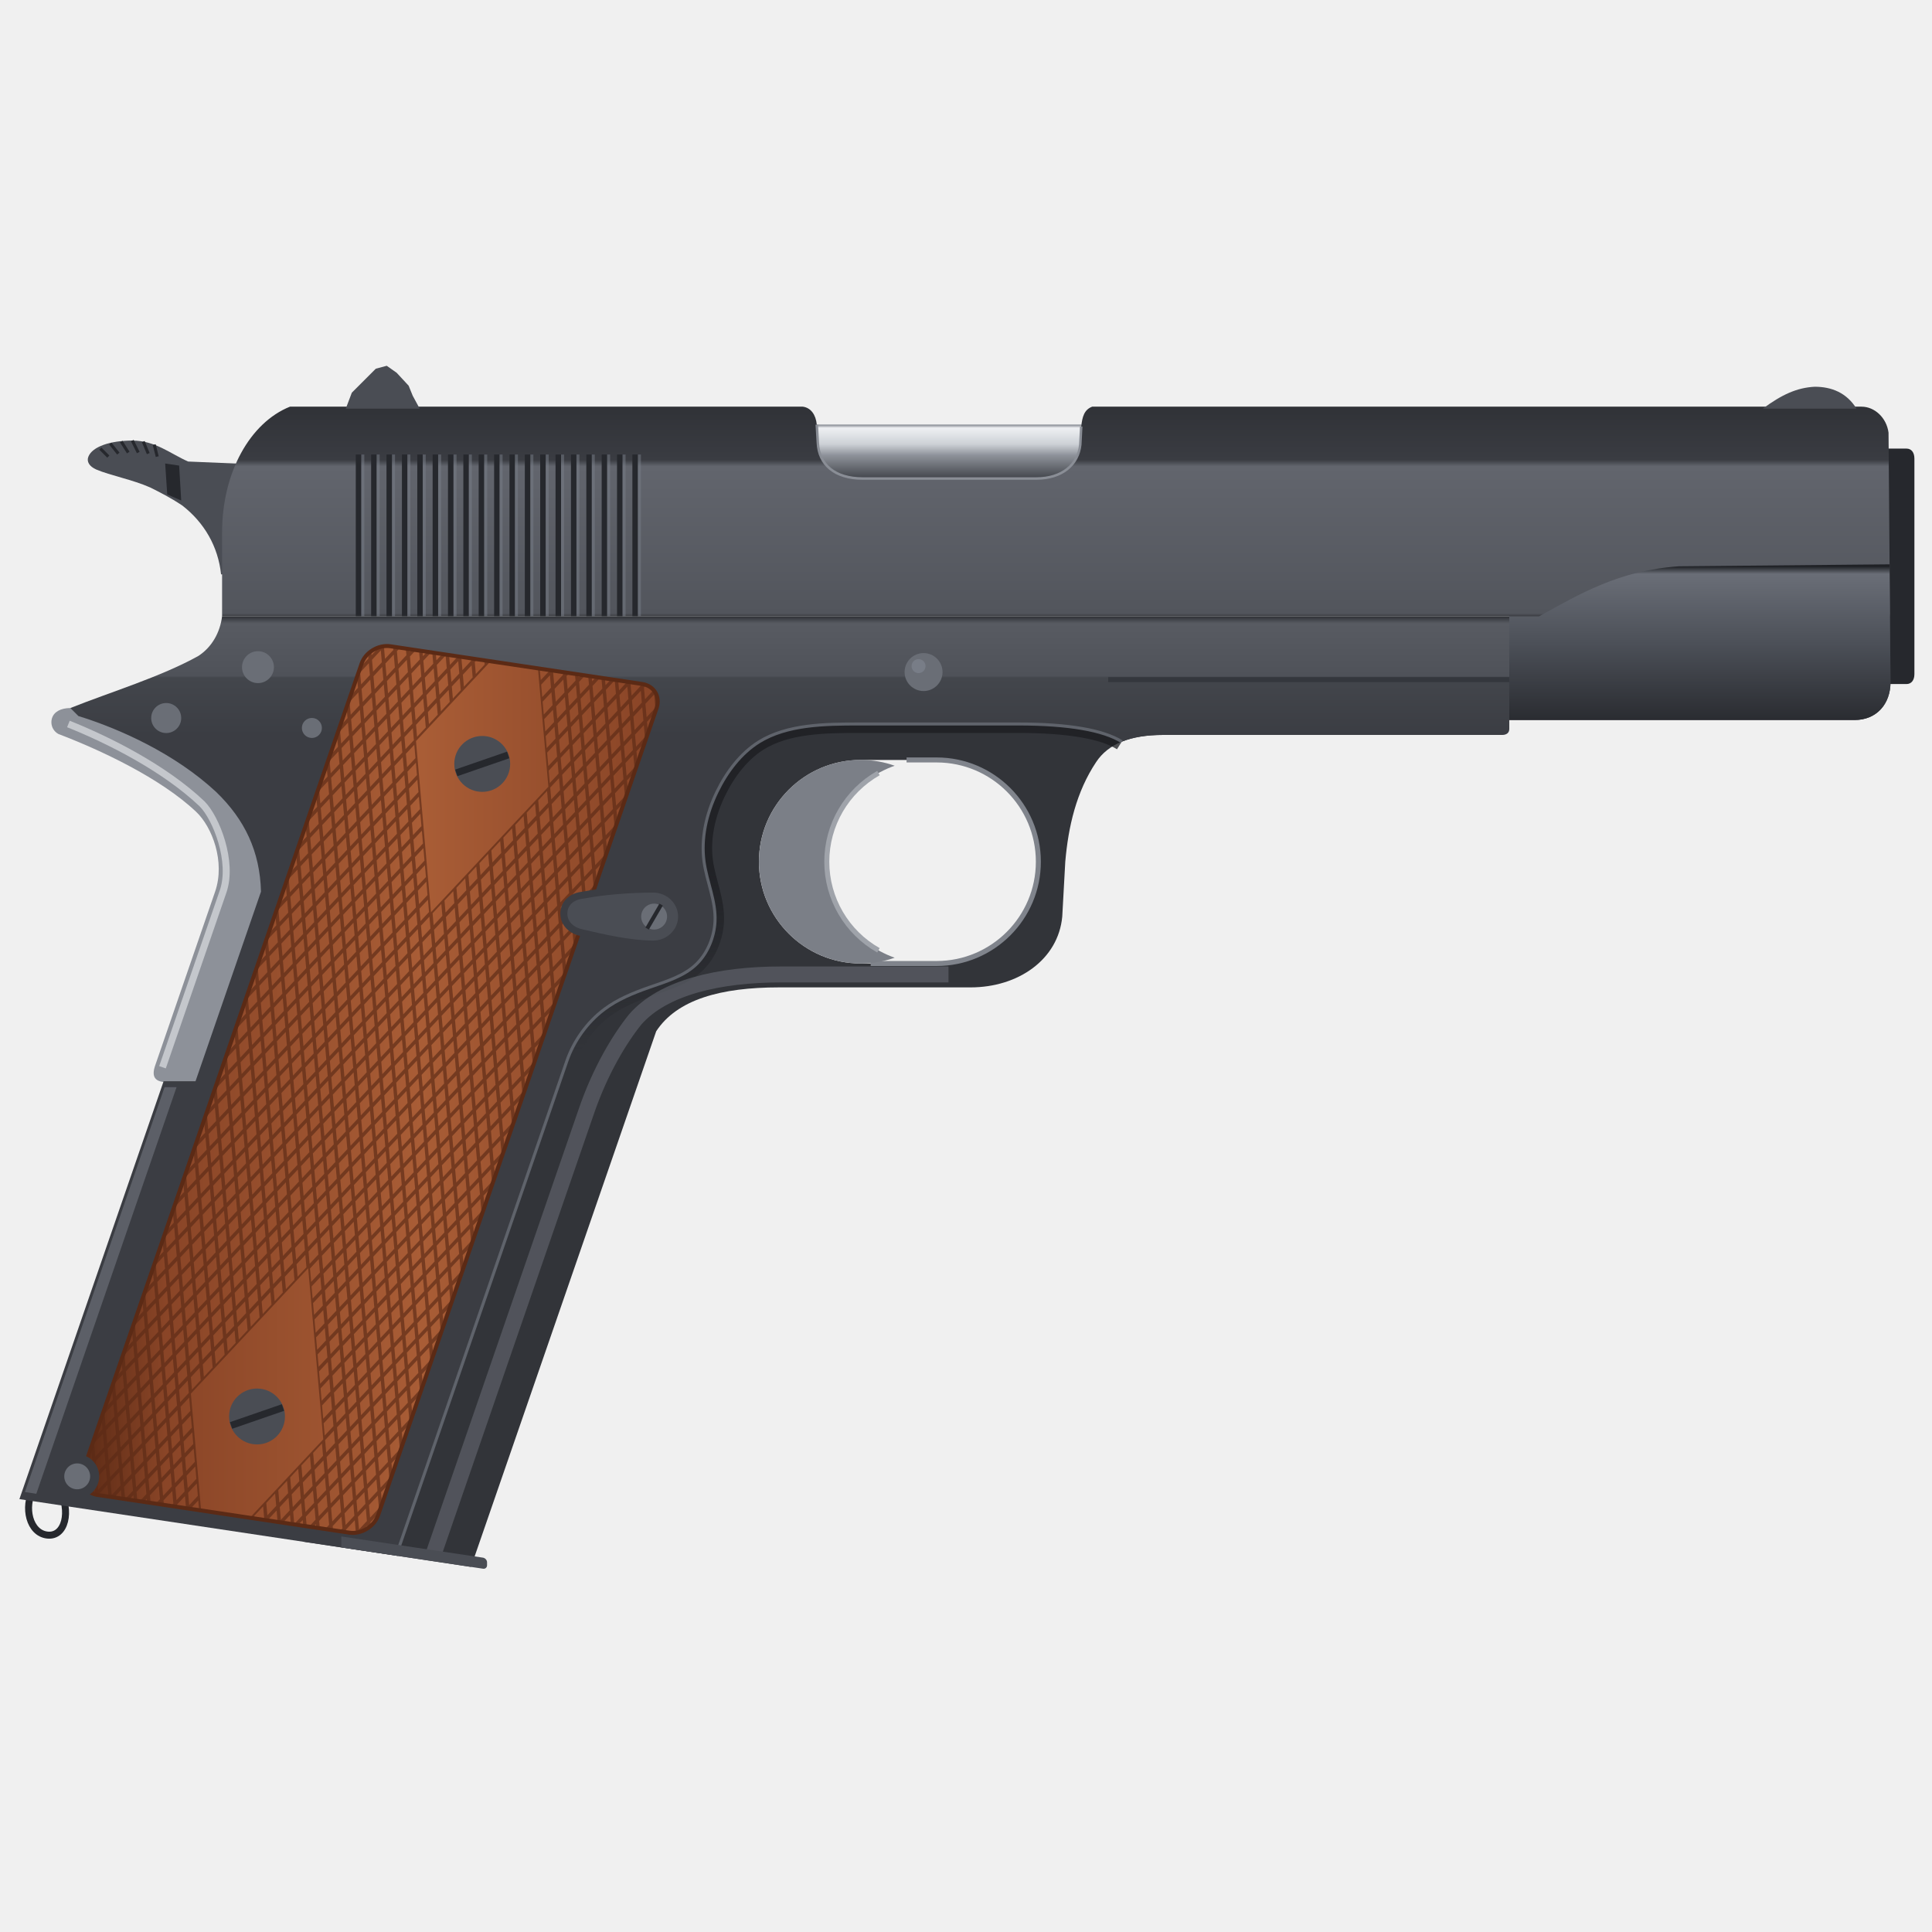
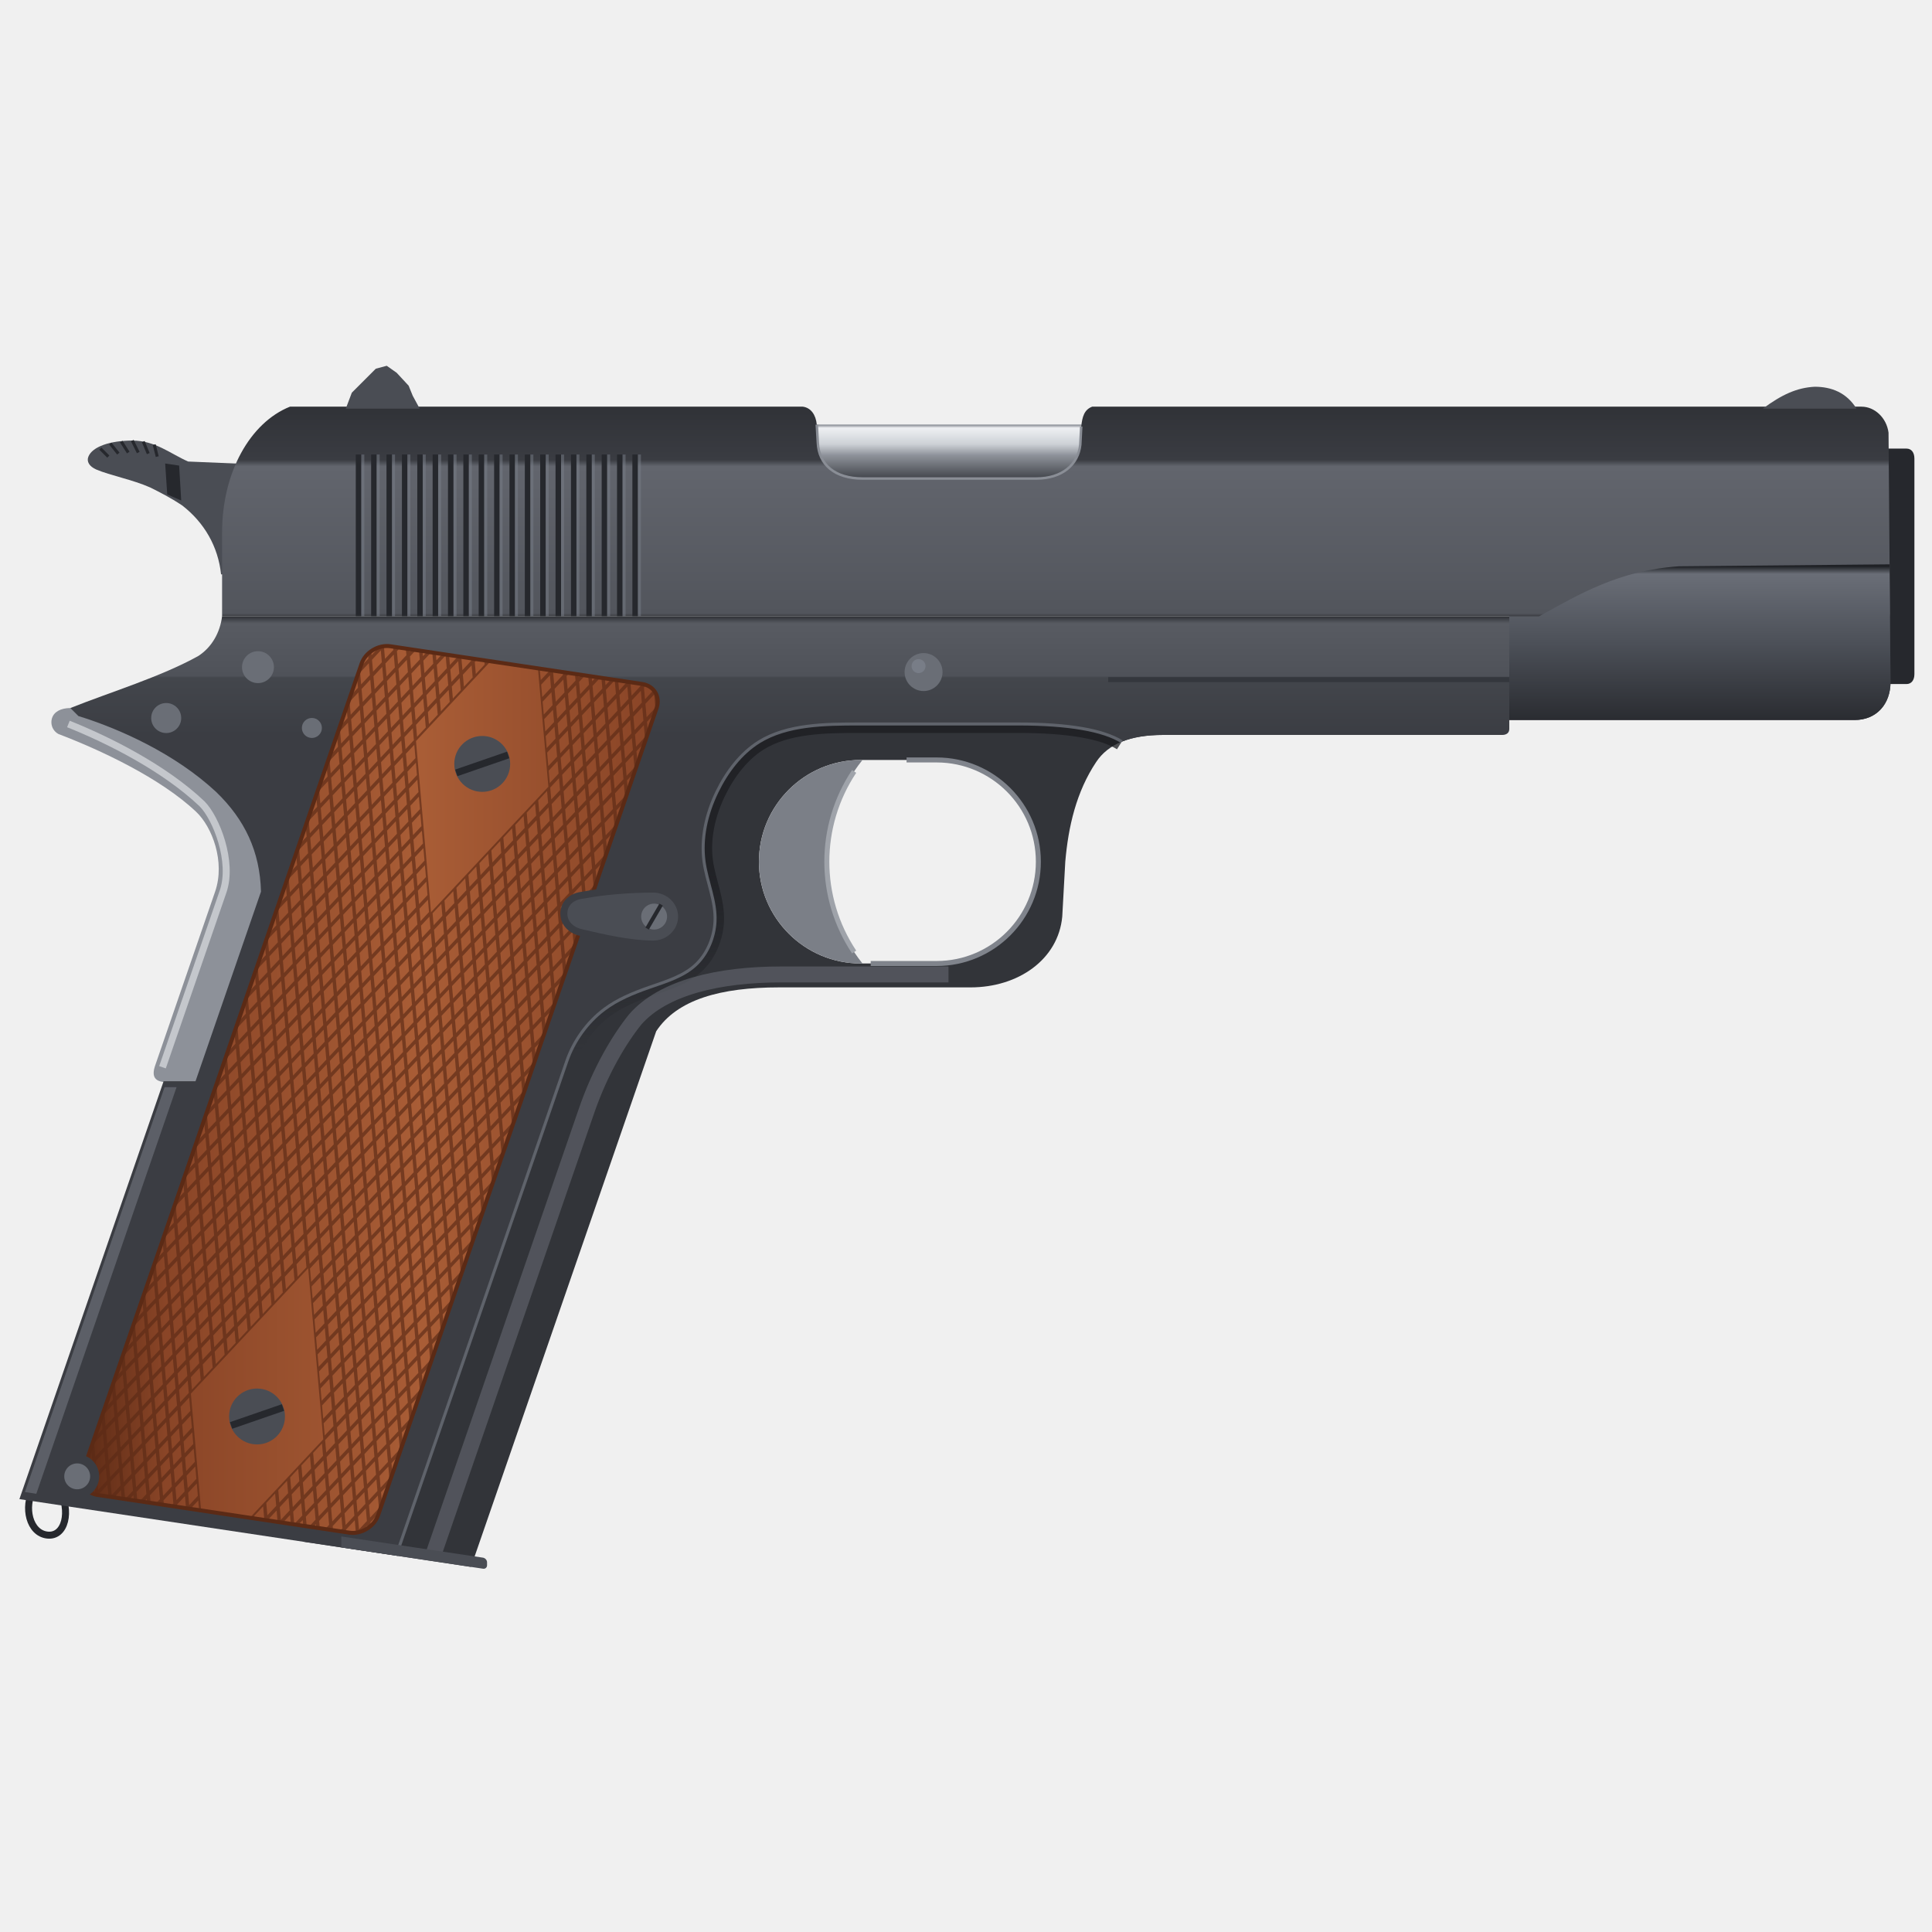
<svg xmlns="http://www.w3.org/2000/svg" width="256" height="256" viewBox="-113.56 -65.43 224 224" fill-rule="evenodd" stroke-linejoin="round" clip-rule="evenodd">
  <defs>
    <linearGradient id="m1911-slide-shading" gradientUnits="userSpaceOnUse" x1="0" y1="-18.28" x2="0" y2="18.05">
      <stop offset="0" stop-color="#303237" />
      <stop offset="0.17" stop-color="#3a3c42" />
      <stop offset="0.19" stop-color="#62656d" />
      <stop offset="0.66" stop-color="#52555c" />
      <stop offset="0.67" stop-color="#36383d" />
      <stop offset="1" stop-color="#36383d" />
    </linearGradient>
    <linearGradient id="m1911-nose-shading" gradientUnits="userSpaceOnUse" x1="0" y1="0.23" x2="0" y2="18.05">
      <stop offset="0" stop-color="#1f2125" />
      <stop offset="0.05" stop-color="#6a6e77" />
      <stop offset="0.5" stop-color="#4c5058" />
      <stop offset="1" stop-color="#2a2c31" />
    </linearGradient>
    <linearGradient id="m1911-frame-shading" gradientUnits="userSpaceOnUse" x1="0" y1="6.02" x2="0" y2="19.78">
      <stop offset="0" stop-color="#2e3035" />
      <stop offset="0.06" stop-color="#585b62" />
      <stop offset="0.5" stop-color="#4f5259" />
      <stop offset="0.52" stop-color="#43464c" />
      <stop offset="1" stop-color="#3b3d43" />
    </linearGradient>
    <linearGradient id="m1911-barrel-shading" gradientUnits="userSpaceOnUse" x1="0" y1="-16.2" x2="0" y2="-9.72">
      <stop offset="0" stop-color="#7e828a" />
      <stop offset="0.06" stop-color="#eef0f3" />
      <stop offset="0.35" stop-color="#cdd1d6" />
      <stop offset="0.55" stop-color="#8e929a" />
      <stop offset="1" stop-color="#3c3f45" />
    </linearGradient>
    <linearGradient id="m1911-wood-shading" gradientUnits="userSpaceOnUse" x1="-104.24" y1="-26.84" x2="-38.29" y2="-26.84">
      <stop offset="0" stop-color="#5b2a15" />
      <stop offset="0.15" stop-color="#8a4527" />
      <stop offset="0.6" stop-color="#a95d36" />
      <stop offset="1" stop-color="#8a4527" />
    </linearGradient>
    <mask id="m1911-panel-notches" maskUnits="userSpaceOnUse" x="-118.12" y="-26.84" width="231.39" height="147.86">
      <rect x="-118.12" y="-26.84" width="231.39" height="147.86" fill="white" />
      <path d="M-45.93,38.76 C-43.5,38.29 -40.38,38.06 -37.83,38.06 C-36.21,38.06 -34.94,39.34 -34.94,40.84 C-34.94,42.34 -36.21,43.62 -37.83,43.62 C-40.38,43.62 -43.5,42.92 -45.93,42.34 C-47.09,42.11 -47.78,41.42 -47.78,40.49 C-47.78,39.57 -47.09,38.87 -45.93,38.76 Z" fill="black" stroke="black" stroke-width="1.62" />
      <circle cx="-104.61" cy="105.74" r="2.55" fill="black" />
    </mask>
    <linearGradient id="m1911-rim-shadow" gradientUnits="userSpaceOnUse" x1="0" y1="35.63" x2="0" y2="56.46">
      <stop offset="0" stop-color="#1b1c20" stop-opacity="0.75" />
      <stop offset="1" stop-color="#1b1c20" stop-opacity="0" />
    </linearGradient>
    <clipPath id="m1911-panel-clip">
      <path d="M-71.64,11.52 C-71.19,10.2 -69.68,9.29 -68.29,9.5 L-39.12,13.87 C-37.73,14.08 -36.98,15.34 -37.43,16.66 L-69.72,110.24 C-70.17,111.56 -71.68,112.48 -73.06,112.27 L-102.24,107.9 C-103.63,107.69 -104.38,106.44 -103.93,105.11 Z" />
    </clipPath>
  </defs>
  <g id="hammer">
    <path d="M-103.31,-12.49 C-102.85,-13.65 -100.77,-14.35 -98.22,-14.35 C-95.56,-14.35 -93.83,-12.84 -91.75,-11.92 L-83.42,-11.57 L-83.42,1.16 L-87.93,1.16 C-88.27,-2.08 -89.89,-4.86 -92.44,-6.83 C-93.83,-7.75 -94.98,-8.33 -96.14,-8.91 C-98.22,-9.83 -100.77,-10.3 -102.39,-10.99 C-103.2,-11.34 -103.55,-11.92 -103.31,-12.49 Z" fill="#4a4d54" />
    <path d="M-94.41,-11.69 L-92.79,-11.45 L-92.55,-7.4 L-94.17,-8.1 Z" fill="#26282d" />
    <path d="M-101.93,-13.42 L-101,-12.49 M-100.77,-14 L-99.84,-12.84 M-99.5,-14.23 L-98.69,-12.96 M-98.22,-14.35 L-97.53,-12.96 M-96.95,-14.23 L-96.37,-12.84 M-95.68,-13.88 L-95.33,-12.49" stroke="#26282d" stroke-width="0.35" fill="none" />
  </g>
  <g id="barrel">
    <rect x="-20.36" y="-16.2" width="33.55" height="7.29" fill="url(#m1911-barrel-shading)" />
    <path d="M104.93,-13.42 L107.48,-13.42 C108.06,-13.42 108.4,-12.96 108.4,-12.26 L108.4,12.73 C108.4,13.42 108.06,13.88 107.48,13.88 L104.93,13.88 Z" fill="#26282d" />
  </g>
  <g id="trigger-guard">
    <path d="M21.29,19.78 C19.38,19.78 17.79,20.04 16.5,20.56 C15.21,21.09 14.23,21.87 13.54,22.91 C11.22,26.38 10.3,30.43 9.95,34.48 L9.6,40.84 C9.14,45.81 4.51,49.05 -1.04,49.05 L-23.25,49.05 C-29.96,49.05 -35.06,50.44 -37.48,54.14 L-58.95,116.24 L-78.3,113.33 L-57.88,54.14 L-34.82,22.91 L-30.2,17.7 L21.29,17.7 Z M-13.77,22.68 L-4.97,22.68 C1.54,22.68 6.83,27.96 6.83,34.48 C6.83,40.99 1.54,46.28 -4.97,46.28 L-13.77,46.28 C-20.28,46.28 -25.57,40.99 -25.57,34.48 C-25.57,27.96 -20.28,22.68 -13.77,22.68 Z" fill="#323439" />
    <path d="M16.5,20.56 C14.35,19.21 10.3,18.51 4.51,18.51 L-14,18.51 C-17.92,18.51 -22.31,18.56 -25.57,20.59 C-27.66,21.9 -29.29,24.03 -30.43,26.38 C-31.67,28.93 -32.3,31.76 -31.93,34.48 C-31.61,36.8 -30.54,39.05 -30.66,41.42 C-30.75,43.19 -31.5,45.04 -32.74,46.28 C-34.19,47.74 -36.29,48.35 -38.29,49.05 C-40.17,49.71 -41.96,50.44 -43.5,51.6 C-45.48,53.08 -47.05,55.28 -47.85,57.62" stroke="url(#m1911-rim-shadow)" stroke-width="2.08" fill="none" />
    <path d="M-3.59,47.55 L-23.02,47.55 C-30.2,47.55 -36.67,49.05 -39.91,52.76 C-41.77,55.07 -43.98,58.77 -45.57,63.4 L-63.26,114.66" stroke="#6a6e76" stroke-width="1.85" opacity="0.55" fill="none" />
    <path d="M-8.45,22.68 L-4.97,22.68 C1.54,22.68 6.83,27.96 6.83,34.48 C6.83,40.99 1.54,46.28 -4.97,46.28 L-12.61,46.28" stroke="#80848c" stroke-width="0.58" fill="none" />
  </g>
  <g id="trigger">
-     <path d="M-9.83,23.35 C-14.73,21.62 -20.17,23.29 -23.25,27.45 C-26.34,31.63 -26.34,37.32 -23.25,41.5 C-20.17,45.66 -14.73,47.33 -9.83,45.61 C-14.55,43.94 -17.7,39.47 -17.7,34.48 C-17.7,29.48 -14.55,25.01 -9.83,23.35 Z" fill="#7b7f87" />
-     <path d="M-11.71,44.75 C-15.41,42.66 -17.7,38.73 -17.7,34.48 C-17.7,30.22 -15.41,26.3 -11.71,24.2" stroke="#9fa3aa" stroke-width="0.58" fill="none" />
+     <path d="M-13.56,22.68 C-17.83,22.61 -21.8,24.84 -23.95,28.52 C-26.11,32.2 -26.11,36.76 -23.95,40.43 C-21.8,44.11 -17.83,46.35 -13.56,46.28 C-19.08,39.38 -19.08,29.57 -13.56,22.68 Z" fill="#7b7f87" />
+     <path d="M-14.53,44.95 C-18.75,38.61 -18.75,30.35 -14.53,24.01" stroke="#9fa3aa" stroke-width="0.58" fill="none" />
  </g>
  <g id="grip-safety">
    <path d="M-107.02,17.12 C-107.83,17.7 -107.83,19.09 -106.79,19.67 C-101.93,21.52 -94.98,24.76 -90.82,28.69 C-88.97,30.43 -87.42,34.48 -88.62,37.95 L-95.56,58.08 C-96.05,59.47 -95.55,60.04 -94.16,60.04 L-89.54,60.04 L-81.91,37.95 C-82.84,31.58 -86.31,26.61 -91.28,23.14 C-95.91,19.67 -100.54,17.82 -104.24,16.78 C-105.4,16.54 -106.44,16.66 -107.02,17.12 Z" fill="#8d9199" />
    <path d="M-105.63,18.51 C-101,20.36 -94.52,23.6 -90.13,27.77 C-88.51,29.39 -86.49,34.48 -87.7,37.95 L-94.72,58.31" stroke="#c4c7cc" stroke-width="0.81" fill="none" />
  </g>
  <g id="lanyard-loop">
    <path d="M-109.69,107.22 C-110.85,109.31 -110.15,112.32 -108.07,112.55 C-105.99,112.78 -105.29,109.77 -106.68,107.22" stroke="#26282d" stroke-width="0.81" fill="none" />
  </g>
  <g id="frame">
    <path d="M-87.81,6.02 L61.43,6.02 L61.43,19.09 C61.43,19.55 61.09,19.78 60.62,19.78 L21.29,19.78 C19.38,19.78 17.79,20.04 16.5,20.56 C14.35,19.21 10.3,18.51 4.51,18.51 L-14,18.51 C-17.92,18.51 -22.31,18.56 -25.57,20.59 C-27.66,21.9 -29.29,24.03 -30.43,26.38 C-31.67,28.93 -32.3,31.76 -31.93,34.48 C-31.61,36.8 -30.54,39.05 -30.66,41.42 C-30.75,43.19 -31.5,45.04 -32.74,46.28 C-34.19,47.74 -36.29,48.35 -38.29,49.05 C-40.17,49.71 -41.96,50.44 -43.5,51.6 C-45.48,53.08 -47.05,55.28 -47.85,57.62 L-67.63,114.94 L-111.31,108.38 L-94.59,59.93 L-90.89,59.93 L-83.3,37.95 C-83.42,33.32 -85.15,29.62 -88.51,26.38 C-93.25,21.98 -99.61,19.09 -104.47,17.59 L-105.4,16.66 C-100.77,14.81 -94.98,13.07 -90.59,10.64 C-88.97,9.6 -88.04,7.87 -87.81,6.02 Z" fill="url(#m1911-frame-shading)" />
    <path d="M16.5,20.56 C14.35,19.21 10.3,18.51 4.51,18.51 L-14,18.51 C-17.92,18.51 -22.31,18.56 -25.57,20.59 C-27.66,21.9 -29.29,24.03 -30.43,26.38 C-31.67,28.93 -32.3,31.76 -31.93,34.48 C-31.61,36.8 -30.54,39.05 -30.66,41.42 C-30.75,43.19 -31.5,45.04 -32.74,46.28 C-34.19,47.74 -36.29,48.35 -38.29,49.05 C-40.17,49.71 -41.96,50.44 -43.5,51.6 C-45.48,53.08 -47.05,55.28 -47.85,57.62 L-67.63,114.94" stroke="#5f636b" stroke-width="0.35" fill="none" />
    <path d="M-94.48,60.62 L-110.67,107.56 L-109.35,107.76 L-93.09,60.62 Z" fill="#6a6e76" opacity="0.7" />
    <path d="M14.92,13.07 L61.43,13.07 L61.43,13.65 L14.92,13.65 Z" fill="#26282d" opacity="0.5" />
  </g>
  <g id="magazine">
    <path d="M-73.99,112.71 L-57.55,115.17 C-57.3,115.22 -57.09,115.45 -57.09,115.71 L-57.09,116.05 C-57.09,116.31 -57.3,116.49 -57.55,116.45 L-73.99,113.98 Z" fill="#4a4d54" />
  </g>
  <g id="grip-panel" mask="url(#m1911-panel-notches)">
    <path d="M-71.64,11.52 C-71.19,10.2 -69.68,9.29 -68.29,9.5 L-39.12,13.87 C-37.73,14.08 -36.98,15.34 -37.43,16.66 L-69.72,110.24 C-70.17,111.56 -71.68,112.48 -73.06,112.27 L-102.24,107.9 C-103.63,107.69 -104.38,106.44 -103.93,105.11 Z" fill="url(#m1911-wood-shading)" />
    <g clip-path="url(#m1911-panel-clip)">
      <path d="M34.59,-112.69 L56.92,140.8 M33.2,-112.57 L55.42,140.91 M31.7,-112.45 L54.03,141.03 M30.2,-112.34 L52.52,141.15 M28.69,-112.22 L51.02,141.38 M27.19,-112.11 L49.52,141.49 M25.8,-111.99 L48.13,141.61 M24.3,-111.88 L46.62,141.72 M22.79,-111.64 L45.12,141.84 M21.29,-111.53 L43.62,141.96 M19.9,-111.41 L42.23,142.07 M18.4,-111.3 L40.72,142.19 M16.89,-111.18 L39.22,142.42 M15.39,-111.07 L37.72,142.53 M14,-110.95 L36.21,142.65 M12.49,-110.83 L34.82,142.77 M10.99,-110.6 L33.32,142.88 M9.49,-110.49 L31.82,143 M7.98,-110.37 L30.31,143.11 M6.59,-110.26 L28.92,143.23 M5.09,-110.14 L27.42,143.46 M3.59,-110.02 L25.92,143.58 M2.08,-109.91 L24.41,143.69 M0.69,-109.79 L22.91,143.81 M-0.81,-109.56 L21.52,143.92 M-2.31,-109.45 L20.01,144.04 M-3.82,-109.33 L18.51,144.15 M-5.32,-109.21 L17.01,144.27 M-6.71,-109.1 L15.62,144.5 M-8.21,-108.98 L14.11,144.62 M-9.72,-108.87 L12.61,144.73 M-11.22,-108.75 L11.11,144.85 M-12.61,-108.52 L9.6,144.96 M-14.11,-108.4 L8.21,145.08 M-15.62,-108.29 L6.71,145.2 M-17.12,-108.17 L5.21,145.31 M-18.51,-108.06 L3.7,145.54 M-20.01,-107.94 L2.31,145.66 M-21.52,-107.83 L0.81,145.77 M-23.02,-107.71 L-0.69,145.89 M-24.53,-107.48 L-2.2,146.01 M-25.92,-107.36 L-3.59,146.12 M-27.42,-107.25 L-5.09,146.24 M-28.92,-107.13 L-6.59,146.35 M-30.43,-107.02 L-8.1,146.58 M-31.82,-106.9 L-9.6,146.7 M-33.32,-106.79 L-10.99,146.82 M-34.82,-106.67 L-12.49,146.93 M-36.33,-106.44 L-14,147.05 M-37.83,-106.32 L-15.5,147.16 M-39.22,-106.21 L-16.89,147.28 M-40.72,-106.09 L-18.4,147.39 M-42.23,-105.98 L-19.9,147.63 M-43.73,-105.86 L-21.4,147.74 M-45.12,-105.74 L-22.91,147.86 M-46.62,-105.63 L-24.3,147.97 M-48.13,-105.51 L-25.8,148.09 M-49.63,-105.28 L-27.3,148.2 M-51.14,-105.17 L-28.81,148.32 M-52.52,-105.05 L-30.2,148.43 M-54.03,-104.93 L-31.7,148.67 M-55.53,-104.82 L-33.2,148.78 M-57.04,-104.7 L-34.71,148.9 M-58.43,-104.59 L-36.1,149.01 M-59.93,-104.47 L-37.6,149.13 M-61.43,-104.24 L-39.1,149.24 M-62.94,-104.12 L-40.61,149.36 M-64.33,-104.01 L-42.11,149.48 M-65.83,-103.89 L-43.5,149.71 M-67.33,-103.78 L-45,149.82 M-68.84,-103.66 L-46.51,149.94 M-70.34,-103.55 L-48.01,150.05 M-71.73,-103.43 L-49.4,150.17 M-73.23,-103.2 L-50.91,150.29 M-74.74,-103.08 L-52.41,150.4 M-76.24,-102.97 L-53.91,150.52 M-77.63,-102.85 L-55.42,150.75 M-79.13,-102.74 L-56.81,150.86 M-80.64,-102.62 L-58.31,150.98 M-82.14,-102.5 L-59.81,151.1 M-83.65,-102.39 L-61.32,151.21 M-85.03,-102.16 L-62.71,151.33 M-86.54,-102.04 L-64.21,151.44 M-88.04,-101.93 L-65.71,151.56 M-89.55,-101.81 L-67.22,151.79 M-90.94,-101.69 L-68.61,151.91 M-92.44,-101.58 L-70.11,152.02 M-93.94,-101.46 L-71.61,152.14 M-95.45,-101.35 L-73.12,152.25 M-96.84,-101.12 L-74.62,152.37 M-98.34,-101 L-76.01,152.48 M-99.84,-100.88 L-77.51,152.6 M-101.35,-100.77 L-79.02,152.72 M-102.85,-100.65 L-80.52,152.95 M-104.24,-100.54 L-81.91,153.06 M-105.74,-100.42 L-83.42,153.18 M-107.25,-100.31 L-84.92,153.29 M-108.75,-100.07 L-86.42,153.41 M-110.14,-99.96 L-87.93,153.53 M-111.64,-99.84 L-89.32,153.64 M-113.15,-99.73 L-90.82,153.76 M-114.65,-99.61 L-92.32,153.99 M-116.16,-99.5 L-93.83,154.1 M-117.54,-99.38 L-95.22,154.22 M-119.05,-99.27 L-96.72,154.34 M-120.55,-99.03 L-98.22,154.45 M-122.06,-98.92 L-99.73,154.57 M-123.45,-98.8 L-101.23,154.68 M-124.95,-98.69 L-102.62,154.8 M-126.45,-98.57 L-104.12,155.03 M-127.96,-98.46 L-105.63,155.15 M-129.35,-98.34 L-107.13,155.26 M-130.85,-98.22 L-108.52,155.38 M-132.35,-97.99 L-110.02,155.49 M-133.86,-97.88 L-111.53,155.61 M-135.36,-97.76 L-113.03,155.72 M-136.75,-97.65 L-114.42,155.84 M-138.25,-97.53 L-115.93,156.07 M-139.76,-97.41 L-117.43,156.19 M-141.26,-97.3 L-118.93,156.3 M-142.65,-97.18 L-120.44,156.42 M-144.15,-96.95 L-121.83,156.53 M-145.66,-96.84 L-123.33,156.65 M-147.16,-96.72 L-124.83,156.76 M-148.67,-96.6 L-126.34,156.88 M-150.05,-96.49 L-127.73,157.11 M-151.56,-96.37 L-129.23,157.23 M-153.06,-96.26 L-130.73,157.34 M-154.57,-96.14 L-132.24,157.46 M-155.96,-95.91 L-133.74,157.57 M-157.46,-95.79 L-135.13,157.69 M-158.96,-95.68 L-136.63,157.81 M-160.47,-95.56 L-138.14,157.92 M-161.97,-95.45 L-139.64,158.15 M-163.36,-95.33 L-141.03,158.27 M-164.86,-95.22 L-142.53,158.38 M-166.37,-95.1 L-144.04,158.5 M-167.87,-94.87 L-145.54,158.62 M-169.26,-94.75 L-146.93,158.73 M-170.76,-94.64 L-148.43,158.85 M-172.27,-94.52 L-149.94,158.96 M105.17,1.16 L-68.84,186.96 M104.01,0.12 L-69.88,186.04 M102.97,-0.81 L-70.92,184.99 M101.93,-1.85 L-72.08,183.95 M100.77,-2.89 L-73.12,182.91 M99.73,-3.93 L-74.16,181.99 M98.57,-4.86 L-75.32,180.94 M97.53,-5.9 L-76.36,179.9 M96.49,-6.94 L-77.4,178.86 M95.33,-7.98 L-78.56,177.94 M94.29,-9.02 L-79.6,176.9 M93.25,-9.95 L-80.75,175.85 M92.09,-10.99 L-81.8,174.81 M91.05,-12.03 L-82.84,173.89 M90.01,-13.07 L-83.99,172.85 M88.85,-14 L-85.03,171.81 M87.81,-15.04 L-86.08,170.76 M86.65,-16.08 L-87.23,169.84 M85.61,-17.12 L-88.27,168.8 M84.57,-18.05 L-89.32,167.76 M83.42,-19.09 L-90.47,166.71 M82.37,-20.13 L-91.51,165.67 M81.33,-21.17 L-92.67,164.75 M80.18,-22.1 L-93.71,163.71 M79.13,-23.14 L-94.75,162.67 M78.09,-24.18 L-95.91,161.62 M76.94,-25.22 L-96.95,160.7 M75.9,-26.15 L-97.99,159.66 M74.74,-27.19 L-99.15,158.62 M73.7,-28.23 L-100.19,157.57 M72.66,-29.27 L-101.23,156.65 M71.5,-30.31 L-102.39,155.61 M70.46,-31.24 L-103.43,154.57 M69.42,-32.28 L-104.47,153.53 M68.26,-33.32 L-105.63,152.6 M67.22,-34.36 L-106.67,151.56 M66.18,-35.29 L-107.83,150.52 M65.02,-36.33 L-108.87,149.48 M63.98,-37.37 L-109.91,148.55 M62.82,-38.41 L-111.07,147.51 M61.78,-39.34 L-112.11,146.47 M60.74,-40.38 L-113.15,145.43 M59.58,-41.42 L-114.31,144.5 M58.54,-42.46 L-115.35,143.46 M57.5,-43.39 L-116.39,142.42 M56.34,-44.43 L-117.54,141.38 M55.3,-45.47 L-118.59,140.34 M54.26,-46.51 L-119.74,139.41 M53.1,-47.43 L-120.78,138.37 M52.06,-48.48 L-121.83,137.33 M50.91,-49.52 L-122.98,136.29 M49.86,-50.56 L-124.02,135.36 M48.82,-51.48 L-125.06,134.32 M47.67,-52.52 L-126.22,133.28 M46.62,-53.57 L-127.26,132.24 M45.58,-54.61 L-128.3,131.31 M44.43,-55.65 L-129.46,130.27 M43.39,-56.57 L-130.5,129.23 M42.34,-57.62 L-131.66,128.19 M41.19,-58.66 L-132.7,127.26 M40.15,-59.7 L-133.74,126.22 M39.1,-60.62 L-134.9,125.18 M37.95,-61.66 L-135.94,124.14 M36.91,-62.71 L-136.98,123.21 M35.75,-63.75 L-138.14,122.17 M34.71,-64.67 L-139.18,121.13 M33.67,-65.71 L-140.22,120.09 M32.51,-66.76 L-141.38,119.05 M31.47,-67.8 L-142.42,118.12 M30.43,-68.72 L-143.58,117.08 M29.27,-69.76 L-144.62,116.04 M28.23,-70.8 L-145.66,115 M27.19,-71.85 L-146.82,114.07 M26.03,-72.77 L-147.86,113.03 M24.99,-73.81 L-148.9,111.99 M23.83,-74.85 L-150.05,110.95 M22.79,-75.9 L-151.1,110.02 M21.75,-76.94 L-152.14,108.98 M20.59,-77.86 L-153.29,107.94 M19.55,-78.9 L-154.34,106.9 M18.51,-79.94 L-155.49,105.98 M17.35,-80.99 L-156.53,104.93 M16.31,-81.91 L-157.57,103.89 M15.27,-82.95 L-158.73,102.85 M14.11,-83.99 L-159.77,101.93 M13.07,-85.03 L-160.81,100.88 M11.92,-85.96 L-161.97,99.84 M10.88,-87 L-163.01,98.8 M9.83,-88.04 L-164.05,97.76 M8.68,-89.08 L-165.21,96.84 M7.64,-90.01 L-166.25,95.79 M6.59,-91.05 L-167.41,94.75 M5.44,-92.09 L-168.45,93.71 M4.4,-93.13 L-169.49,92.79 M3.36,-94.06 L-170.65,91.75 M2.2,-95.1 L-171.69,90.7 M1.16,-96.14 L-172.73,89.66 M0,-97.18 L-173.89,88.74 M-1.04,-98.22 L-174.93,87.7 M-2.08,-99.15 L-175.97,86.65 M-3.24,-100.19 L-177.13,85.61 M-4.28,-101.23 L-178.17,84.69 M-5.32,-102.27 L-179.33,83.65 M-6.48,-103.2 L-180.37,82.61 M-7.52,-104.24 L-181.41,81.56 M-8.56,-105.28 L-182.56,80.64 M-9.72,-106.32 L-183.61,79.6 M-10.76,-107.25 L-184.65,78.56 M-11.92,-108.29 L-185.8,77.51 M-12.96,-109.33 L-186.85,76.59 M-14,-110.37 L-187.89,75.55 M-15.16,-111.3 L-189.04,74.51 M-16.2,-112.34 L-190.08,73.47 M-17.24,-113.38 L-191.24,72.42 M-18.4,-114.42 L-192.28,71.5 M-19.44,-115.35 L-193.32,70.46 M-20.48,-116.39 L-194.48,69.42 M-21.63,-117.43 L-195.52,68.37 M-22.68,-118.47 L-196.56,67.45 M-23.83,-119.4 L-197.72,66.41 M-24.87,-120.44 L-198.76,65.37 M-25.92,-121.48 L-199.8,64.33 M-27.07,-122.52 L-200.96,63.4 M-28.11,-123.56 L-202,62.36 M-29.15,-124.49 L-203.16,61.32 M-30.31,-125.53 L-204.2,60.28 M-31.35,-126.57 L-205.24,59.35 M-32.39,-127.61 L-206.4,58.31 M-33.55,-128.54 L-207.44,57.27 M-34.59,-129.58 L-208.48,56.23 M-35.75,-130.62 L-209.64,55.3 M-36.79,-131.66 L-210.68,54.26 M-37.83,-132.58 L-211.72,53.22 M-38.99,-133.63 L-212.88,52.18 M-40.03,-134.67 L-213.92,51.14 M-41.07,-135.71 L-215.07,50.21 M-42.23,-136.63 L-216.12,49.17 M-43.27,-137.68 L-217.16,48.13 M-44.31,-138.72 L-218.31,47.09 M-45.47,-139.76 L-219.36,46.16 M-46.51,-140.68 L-220.4,45.12" stroke="#5b2a15" stroke-width="0.4" opacity="0.65" fill="none" />
    </g>
    <path d="M-51.73,5.95 L-49.98,25.79 L-63.59,40.33 L-65.33,20.49 Z" fill="url(#m1911-wood-shading)" clip-path="url(#m1911-panel-clip)" />
    <path d="M-77.83,81.61 L-76.08,101.45 L-89.69,115.99 L-91.43,96.15 Z" fill="url(#m1911-wood-shading)" clip-path="url(#m1911-panel-clip)" />
    <path d="M-71.64,11.52 C-71.19,10.2 -69.68,9.29 -68.29,9.5 L-39.12,13.87 C-37.73,14.08 -36.98,15.34 -37.43,16.66 L-69.72,110.24 C-70.17,111.56 -71.68,112.48 -73.06,112.27 L-102.24,107.9 C-103.63,107.69 -104.38,106.44 -103.93,105.11 Z" stroke="#5b2a15" stroke-width="0.46" fill="none" />
    <circle cx="-57.65" cy="23.14" r="3.24" fill="#4a4d54" />
    <path d="M-60.66,24.18 L-54.64,22.1" stroke="#26282d" stroke-width="0.81" />
    <circle cx="-83.76" cy="98.8" r="3.24" fill="#4a4d54" />
    <path d="M-86.77,99.84 L-80.75,97.76" stroke="#26282d" stroke-width="0.81" />
  </g>
  <g id="slide">
    <path d="M-79.94,-18.28 L-20.48,-18.28 C-19.55,-18.16 -18.97,-17.35 -18.86,-16.2 L-18.74,-14.11 C-18.63,-11.57 -16.78,-9.95 -13.54,-9.95 L6.59,-9.95 C9.6,-9.95 11.45,-11.57 11.69,-13.88 L11.8,-15.97 C11.92,-17.12 12.15,-17.93 13.07,-18.28 L102.27,-18.28 C103.78,-18.28 105.17,-17.01 105.4,-15.27 L105.63,13.65 C105.63,16.2 104.01,18.05 101.46,18.05 L61.43,18.05 L61.43,6.02 L-87.81,6.02 L-87.81,-3.7 C-87.81,-10.64 -84.57,-16.43 -79.94,-18.28 Z" fill="url(#m1911-slide-shading)" />
    <path d="M61.43,6.02 L64.9,6.02 C69.53,3.47 74.16,0.69 81.1,0.23 L105.51,0 L105.63,13.65 C105.63,16.2 104.01,18.05 101.46,18.05 L61.43,18.05 Z" fill="url(#m1911-nose-shading)" />
    <path d="M-18.86,-16.2 L-18.74,-14.11 C-18.63,-11.57 -16.78,-9.95 -13.54,-9.95 L6.59,-9.95 C9.6,-9.95 11.45,-11.57 11.69,-13.88 L11.8,-15.97" stroke="#8a8e96" stroke-width="0.29" fill="none" />
    <g id="serrations">
      <rect x="-72.31" y="-12.73" width="0.64" height="18.74" fill="#26282d" />
      <rect x="-71.67" y="-12.73" width="0.35" height="18.74" fill="#787d87" opacity="0.5" />
      <rect x="-70.53" y="-12.73" width="0.64" height="18.74" fill="#26282d" />
      <rect x="-69.89" y="-12.73" width="0.35" height="18.74" fill="#787d87" opacity="0.5" />
      <rect x="-68.75" y="-12.73" width="0.64" height="18.74" fill="#26282d" />
      <rect x="-68.11" y="-12.73" width="0.35" height="18.74" fill="#787d87" opacity="0.5" />
      <rect x="-66.96" y="-12.73" width="0.64" height="18.74" fill="#26282d" />
      <rect x="-66.33" y="-12.73" width="0.35" height="18.74" fill="#787d87" opacity="0.5" />
      <rect x="-65.18" y="-12.73" width="0.64" height="18.74" fill="#26282d" />
      <rect x="-64.55" y="-12.73" width="0.35" height="18.74" fill="#787d87" opacity="0.5" />
      <rect x="-63.4" y="-12.73" width="0.64" height="18.74" fill="#26282d" />
      <rect x="-62.76" y="-12.73" width="0.35" height="18.74" fill="#787d87" opacity="0.5" />
      <rect x="-61.62" y="-12.73" width="0.64" height="18.74" fill="#26282d" />
      <rect x="-60.98" y="-12.73" width="0.35" height="18.74" fill="#787d87" opacity="0.5" />
      <rect x="-59.84" y="-12.73" width="0.64" height="18.74" fill="#26282d" />
      <rect x="-59.2" y="-12.73" width="0.35" height="18.74" fill="#787d87" opacity="0.5" />
      <rect x="-58.06" y="-12.73" width="0.64" height="18.74" fill="#26282d" />
      <rect x="-57.42" y="-12.73" width="0.35" height="18.74" fill="#787d87" opacity="0.5" />
      <rect x="-56.27" y="-12.73" width="0.64" height="18.74" fill="#26282d" />
      <rect x="-55.64" y="-12.73" width="0.35" height="18.74" fill="#787d87" opacity="0.5" />
      <rect x="-54.49" y="-12.73" width="0.64" height="18.74" fill="#26282d" />
      <rect x="-53.86" y="-12.73" width="0.35" height="18.74" fill="#787d87" opacity="0.5" />
      <rect x="-52.71" y="-12.73" width="0.64" height="18.74" fill="#26282d" />
      <rect x="-52.07" y="-12.73" width="0.35" height="18.74" fill="#787d87" opacity="0.5" />
      <rect x="-50.93" y="-12.73" width="0.64" height="18.74" fill="#26282d" />
      <rect x="-50.29" y="-12.73" width="0.35" height="18.74" fill="#787d87" opacity="0.5" />
      <rect x="-49.15" y="-12.73" width="0.64" height="18.74" fill="#26282d" />
      <rect x="-48.51" y="-12.73" width="0.35" height="18.74" fill="#787d87" opacity="0.5" />
      <rect x="-47.36" y="-12.73" width="0.64" height="18.74" fill="#26282d" />
      <rect x="-46.73" y="-12.73" width="0.35" height="18.74" fill="#787d87" opacity="0.5" />
      <rect x="-45.58" y="-12.73" width="0.64" height="18.74" fill="#26282d" />
      <rect x="-44.95" y="-12.73" width="0.35" height="18.74" fill="#787d87" opacity="0.5" />
      <rect x="-43.8" y="-12.73" width="0.64" height="18.74" fill="#26282d" />
      <rect x="-43.17" y="-12.73" width="0.35" height="18.74" fill="#787d87" opacity="0.5" />
      <rect x="-42.02" y="-12.73" width="0.64" height="18.74" fill="#26282d" />
      <rect x="-41.38" y="-12.73" width="0.35" height="18.74" fill="#787d87" opacity="0.5" />
      <rect x="-40.24" y="-12.73" width="0.64" height="18.74" fill="#26282d" />
      <rect x="-39.6" y="-12.73" width="0.35" height="18.74" fill="#787d87" opacity="0.5" />
    </g>
    <path id="rear-sight" d="M-73.47,-18.05 L-72.77,-19.9 L-71.27,-21.4 L-69.99,-22.68 L-68.72,-23.02 L-67.57,-22.21 L-66.18,-20.71 L-65.71,-19.55 L-64.9,-18.05 Z" fill="#4a4d54" />
    <path id="front-sight" d="M90.82,-18.05 C93.02,-19.67 94.75,-20.48 96.84,-20.59 C98.8,-20.59 100.54,-19.9 101.69,-18.05 Z" fill="#4a4d54" />
  </g>
  <g id="pins" fill="#6a6e76">
    <circle cx="-83.65" cy="11.92" r="1.85" />
    <circle cx="-94.29" cy="17.82" r="1.74" />
    <circle cx="-77.4" cy="18.97" r="1.16" />
    <circle cx="-6.48" cy="12.49" r="2.2" />
    <circle cx="-7.06" cy="11.8" r="0.81" fill="#787d87" />
    <path d="M-45.93,38.76 C-43.5,38.29 -40.38,38.06 -37.83,38.06 C-36.21,38.06 -34.94,39.34 -34.94,40.84 C-34.94,42.34 -36.21,43.62 -37.83,43.62 C-40.38,43.62 -43.5,42.92 -45.93,42.34 C-47.09,42.11 -47.78,41.42 -47.78,40.49 C-47.78,39.57 -47.09,38.87 -45.93,38.76 Z" fill="#4a4d54" />
    <circle cx="-104.61" cy="105.74" r="1.5" />
    <circle cx="-37.72" cy="40.84" r="1.5" fill="#6a6e76" />
    <path d="M-38.53,42.23 L-36.91,39.45" stroke="#26282d" stroke-width="0.46" />
  </g>
</svg>
